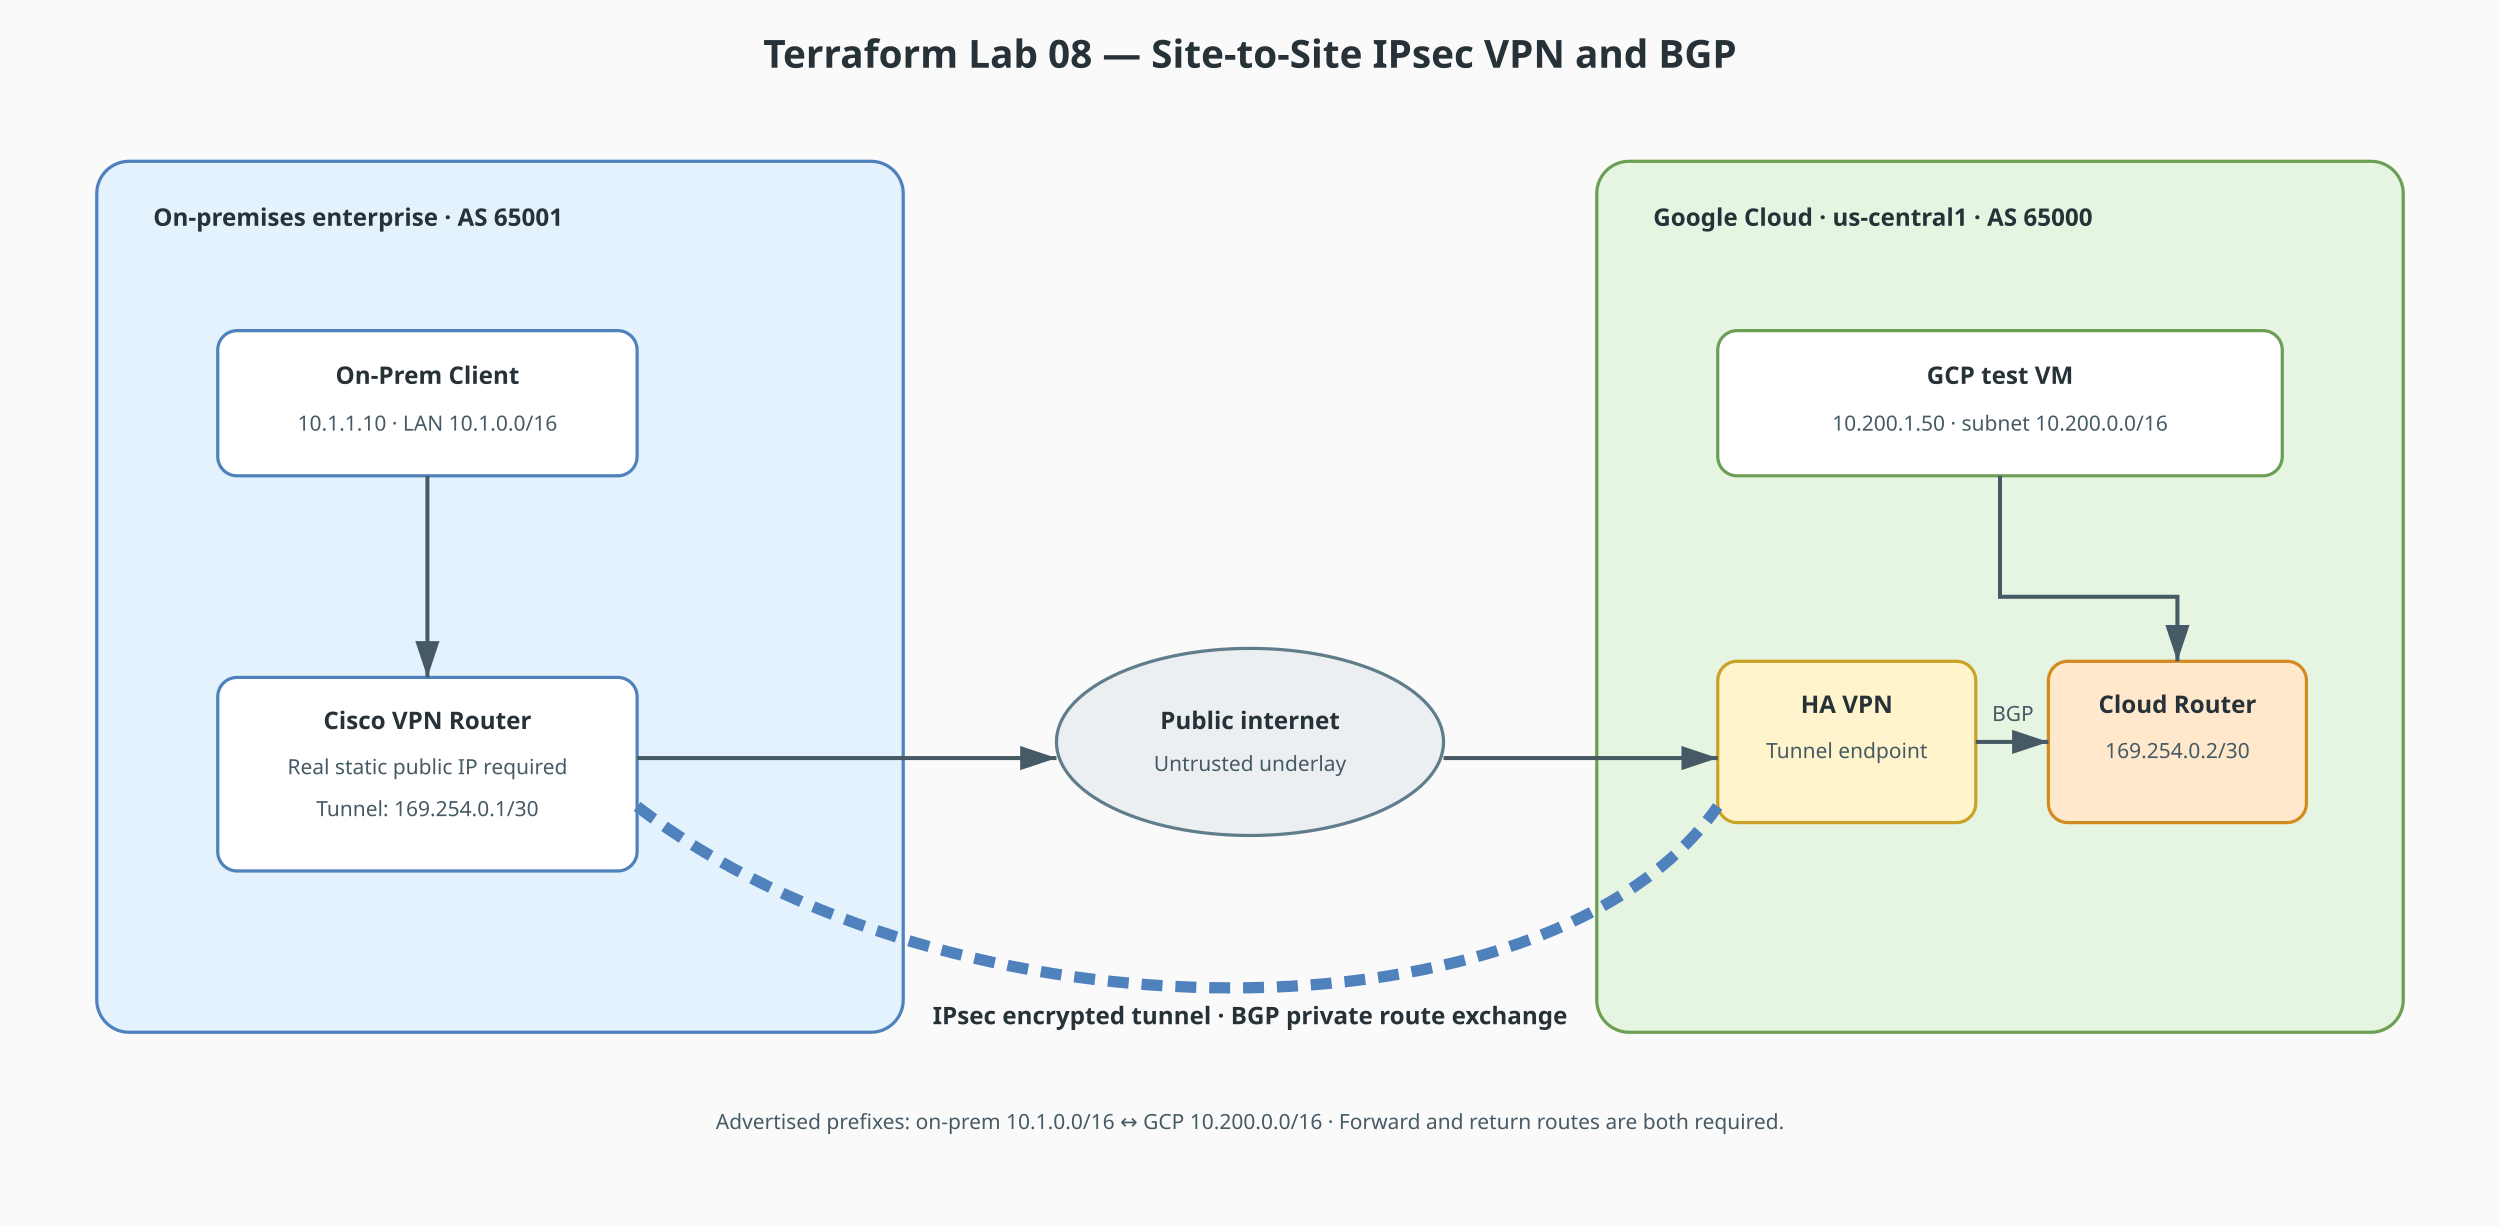
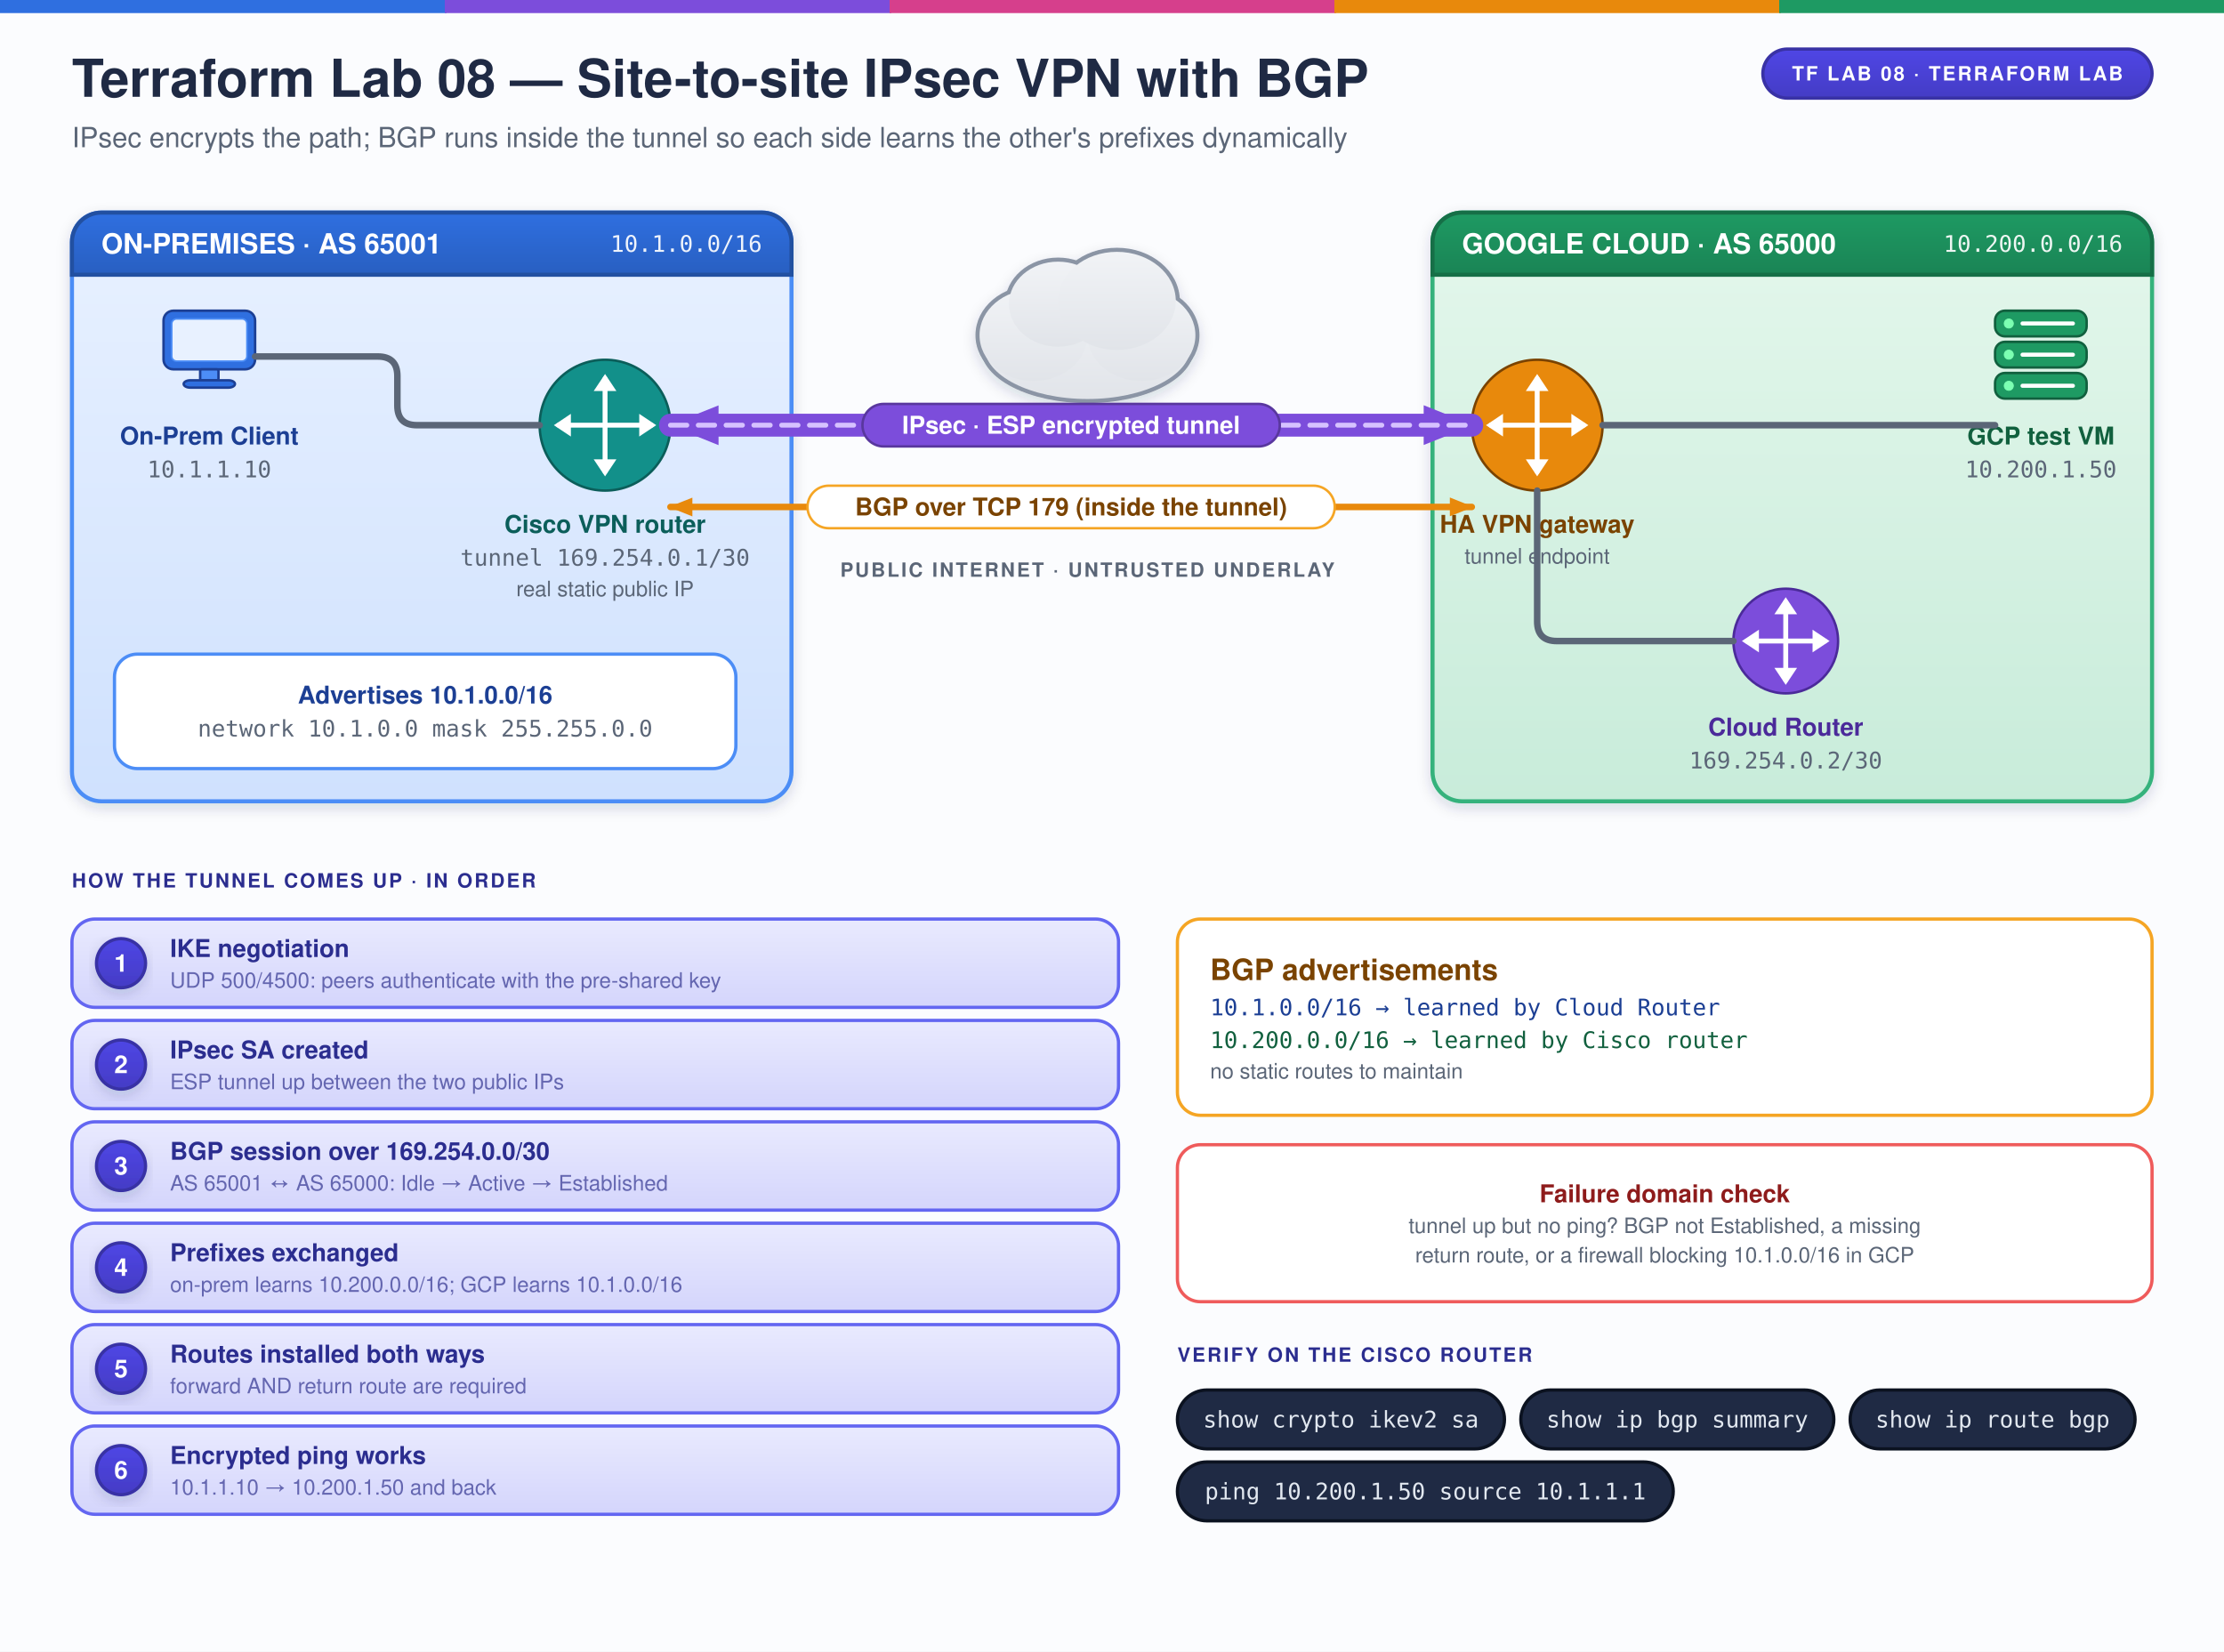
- <svg xmlns="http://www.w3.org/2000/svg" width="1550" height="760" viewBox="0 0 1550 760" role="img" aria-label="Site to site IPsec VPN with BGP">
+ <svg xmlns="http://www.w3.org/2000/svg" width="1360" height="1010" viewBox="0 0 1360 1010" role="img" aria-labelledby="t d">
  <defs>
-     <marker id="a" markerWidth="10" markerHeight="10" refX="9" refY="3" orient="auto">
-       <path d="M0 0L0 6L9 3z" fill="#455a64" />
+     <filter id="sh" x="-15%" y="-15%" width="130%" height="140%">
+       <feDropShadow dx="0" dy="3" stdDeviation="4" flood-color="#1B2A4A" flood-opacity="0.16" />
+     </filter>
+     <linearGradient id="g0" x1="0" y1="0" x2="0" y2="1">
+       <stop offset="0" stop-color="#4F46E5" />
+       <stop offset="1" stop-color="#443CC5" />
+     </linearGradient>
+     <linearGradient id="g1" x1="0" y1="0" x2="0" y2="1">
+       <stop offset="0" stop-color="#E8F1FF" />
+       <stop offset="1" stop-color="#CFE1FE" />
+     </linearGradient>
+     <linearGradient id="g2" x1="0" y1="0" x2="0" y2="1">
+       <stop offset="0" stop-color="#2F6FE0" />
+       <stop offset="1" stop-color="#285FC1" />
+     </linearGradient>
+     <linearGradient id="g3" x1="0" y1="0" x2="0" y2="1">
+       <stop offset="0" stop-color="#2F6FE0" />
+       <stop offset="1" stop-color="#2F6FE0" />
+     </linearGradient>
+     <linearGradient id="g4" x1="0" y1="0" x2="0" y2="1">
+       <stop offset="0" stop-color="#E8F1FF" />
+       <stop offset="1" stop-color="#E8F1FF" />
+     </linearGradient>
+     <linearGradient id="g5" x1="0" y1="0" x2="0" y2="1">
+       <stop offset="0" stop-color="#4C8DF6" />
+       <stop offset="1" stop-color="#4C8DF6" />
+     </linearGradient>
+     <linearGradient id="g6" x1="0" y1="0" x2="0" y2="1">
+       <stop offset="0" stop-color="#12908A" />
+       <stop offset="1" stop-color="#12908A" />
+     </linearGradient>
+     <linearGradient id="g7" x1="0" y1="0" x2="0" y2="1">
+       <stop offset="0" stop-color="#E4F7EC" />
+       <stop offset="1" stop-color="#C8ECDA" />
+     </linearGradient>
+     <linearGradient id="g8" x1="0" y1="0" x2="0" y2="1">
+       <stop offset="0" stop-color="#1E9A63" />
+       <stop offset="1" stop-color="#1A8455" />
+     </linearGradient>
+     <linearGradient id="g9" x1="0" y1="0" x2="0" y2="1">
+       <stop offset="0" stop-color="#E8890C" />
+       <stop offset="1" stop-color="#E8890C" />
+     </linearGradient>
+     <linearGradient id="g10" x1="0" y1="0" x2="0" y2="1">
+       <stop offset="0" stop-color="#7C4DDB" />
+       <stop offset="1" stop-color="#7C4DDB" />
+     </linearGradient>
+     <linearGradient id="g11" x1="0" y1="0" x2="0" y2="1">
+       <stop offset="0" stop-color="#1E9A63" />
+       <stop offset="1" stop-color="#1E9A63" />
+     </linearGradient>
+     <linearGradient id="g12" x1="0" y1="0" x2="0" y2="1">
+       <stop offset="0" stop-color="#7CFFB2" />
+       <stop offset="1" stop-color="#7CFFB2" />
+     </linearGradient>
+     <linearGradient id="g13" x1="0" y1="0" x2="0" y2="1">
+       <stop offset="0" stop-color="#F1F3F6" />
+       <stop offset="1" stop-color="#E1E4E9" />
+     </linearGradient>
+     <marker id="m0" markerWidth="30.4" markerHeight="24.3" refX="29.4" refY="12.2" orient="auto-start-reverse" markerUnits="userSpaceOnUse">
+       <path d="M0,0 L30.4,12.2 L0,24.3 z" fill="#7C4DDB" />
    </marker>
-     <style>.t{font:700 24px system-ui;fill:#263238}.h{font:700 15px system-ui;fill:#263238}.p{font:13px system-ui;fill:#455a64}.e{stroke:#455a64;stroke-width:2.5;fill:none;marker-end:url(#a)}.vpn{stroke:#4f81bd;stroke-width:7;fill:none;stroke-dasharray:13 8}</style>
+     <marker id="m1" markerWidth="14.4" markerHeight="11.5" refX="13.4" refY="5.8" orient="auto-start-reverse" markerUnits="userSpaceOnUse">
+       <path d="M0,0 L14.4,5.8 L0,11.5 z" fill="#E8890C" />
+     </marker>
+     <linearGradient id="g14" x1="0" y1="0" x2="0" y2="1">
+       <stop offset="0" stop-color="#FFFFFF" />
+       <stop offset="1" stop-color="#FFFFFF" />
+     </linearGradient>
+     <linearGradient id="g15" x1="0" y1="0" x2="0" y2="1">
+       <stop offset="0" stop-color="#E9EAFE" />
+       <stop offset="1" stop-color="#D4D5FC" />
+     </linearGradient>
+     <linearGradient id="g16" x1="0" y1="0" x2="0" y2="1">
+       <stop offset="0" stop-color="#1F2A44" />
+       <stop offset="1" stop-color="#1F2A44" />
+     </linearGradient>
  </defs>
-   <rect width="1550" height="760" fill="#fafafa" />
-   <text x="775" y="42" text-anchor="middle" class="t">Terraform Lab 08 — Site-to-Site IPsec VPN and BGP</text>
-   <rect x="60" y="100" width="500" height="540" rx="20" fill="#e3f2fd" stroke="#4f81bd" stroke-width="2" />
-   <text x="95" y="140" class="h">On-premises enterprise · AS 65001</text>
-   <rect x="135" y="205" width="260" height="90" rx="12" fill="#fff" stroke="#4f81bd" stroke-width="2" />
-   <text x="265" y="238" text-anchor="middle" class="h">On-Prem Client</text>
-   <text x="265" y="267" text-anchor="middle" class="p">10.1.1.10 · LAN 10.1.0.0/16</text>
-   <rect x="135" y="420" width="260" height="120" rx="12" fill="#fff" stroke="#4f81bd" stroke-width="2" />
-   <text x="265" y="452" text-anchor="middle" class="h">Cisco VPN Router</text>
-   <text x="265" y="480" text-anchor="middle" class="p">Real static public IP required</text>
-   <text x="265" y="506" text-anchor="middle" class="p">Tunnel: 169.254.0.1/30</text>
-   <rect x="990" y="100" width="500" height="540" rx="20" fill="#e6f4e2" stroke="#6c9f54" stroke-width="2" />
-   <text x="1025" y="140" class="h">Google Cloud · us-central1 · AS 65000</text>
-   <rect x="1065" y="205" width="350" height="90" rx="12" fill="#fff" stroke="#6c9f54" stroke-width="2" />
-   <text x="1240" y="238" text-anchor="middle" class="h">GCP test VM</text>
-   <text x="1240" y="267" text-anchor="middle" class="p">10.200.1.50 · subnet 10.200.0.0/16</text>
-   <rect x="1065" y="410" width="160" height="100" rx="12" fill="#fff4cc" stroke="#c9a227" stroke-width="2" />
-   <text x="1145" y="442" text-anchor="middle" class="h">HA VPN</text>
-   <text x="1145" y="470" text-anchor="middle" class="p">Tunnel endpoint</text>
-   <rect x="1270" y="410" width="160" height="100" rx="12" fill="#ffe8cc" stroke="#d38b20" stroke-width="2" />
-   <text x="1350" y="442" text-anchor="middle" class="h">Cloud Router</text>
-   <text x="1350" y="470" text-anchor="middle" class="p">169.254.0.2/30</text>
-   <ellipse cx="775" cy="460" rx="120" ry="58" fill="#eceff1" stroke="#607d8b" stroke-width="2" />
-   <text x="775" y="452" text-anchor="middle" class="h">Public internet</text>
-   <text x="775" y="478" text-anchor="middle" class="p">Untrusted underlay</text>
-   <path d="M265 295V420" class="e" />
-   <path d="M1240 295V370H1350V410" class="e" />
-   <path d="M395 470H655" class="e" />
-   <path d="M895 470H1065" class="e" />
-   <path d="M395 500C590 650 960 650 1065 500" class="vpn" />
-   <text x="775" y="635" text-anchor="middle" class="h">IPsec encrypted tunnel · BGP private route exchange</text>
-   <path d="M1225 460H1270" class="e" />
-   <text x="1248" y="447" text-anchor="middle" class="p">BGP</text>
-   <text x="775" y="700" text-anchor="middle" class="p">Advertised prefixes: on-prem 10.1.0.0/16 ↔ GCP 10.200.0.0/16 · Forward and return routes are both required.</text>
+   <rect width="1360" height="1010" fill="#FBFCFE" />
+   <rect x="0.0" y="0" width="273.0" height="8" fill="#2F6FE0" />
+   <rect x="272.0" y="0" width="273.0" height="8" fill="#7C4DDB" />
+   <rect x="544.0" y="0" width="273.0" height="8" fill="#D63F8C" />
+   <rect x="816.0" y="0" width="273.0" height="8" fill="#E8890C" />
+   <rect x="1088.0" y="0" width="273.0" height="8" fill="#1E9A63" />
+   <text x="44" y="59.2" text-anchor="start" font-family="system-ui,-apple-system,'Segoe UI',Helvetica,Arial,sans-serif" font-size="32" font-weight="700" fill="#1F2A44">Terraform Lab 08 — Site-to-site IPsec VPN with BGP</text>
+   <text x="44" y="90.0" text-anchor="start" font-family="system-ui,-apple-system,'Segoe UI',Helvetica,Arial,sans-serif" font-size="17" font-weight="400" fill="#5B6677">IPsec encrypts the path; BGP runs inside the tunnel so each side learns the other's prefixes dynamically</text>
+   <rect x="1078.0" y="30" width="238" height="30" rx="15.0" fill="url(#g0)" stroke="#3932A5" stroke-width="2" />
+   <text x="1197.0" y="49.2" text-anchor="middle" font-family="system-ui,-apple-system,'Segoe UI',Helvetica,Arial,sans-serif" font-size="12" font-weight="700" fill="#FFFFFF" letter-spacing="1.2">TF LAB 08 · TERRAFORM LAB</text>
+   <rect x="44" y="130" width="440" height="360" rx="18" fill="url(#g1)" stroke="#4C8DF6" stroke-width="2.5" filter="url(#sh)" />
+   <path d="M44,168 V148 a18,18 0 0 1 18,-18 H466 a18,18 0 0 1 18,18 V168 z" fill="url(#g2)" stroke="#2250A1" stroke-width="2.5" />
+   <text x="62" y="155.0" font-family="system-ui,-apple-system,'Segoe UI',Helvetica,Arial,sans-serif" font-size="17" font-weight="700" fill="#FFFFFF">ON-PREMISES · AS 65001</text>
+   <text x="466" y="154.0" text-anchor="end" font-family="ui-monospace,SFMono-Regular,Menlo,Consolas,monospace" font-size="14" fill="#FFFFFF" opacity=".92">10.1.0.0/16</text>
+   <rect x="100" y="190" width="56" height="35.84" rx="6" fill="url(#g3)" stroke="#1C3F94" stroke-width="1.5" />
+   <rect x="105" y="195" width="46" height="25.84" rx="3" fill="url(#g4)" stroke="#4C8DF6" stroke-width="1" />
+   <rect x="122.4" y="225.84" width="11.2" height="6.72" rx="1" fill="url(#g5)" stroke="#1C3F94" stroke-width="1.5" />
+   <rect x="112.32" y="232.56" width="31.36" height="4.48" rx="4" fill="url(#g3)" stroke="#1C3F94" stroke-width="1.5" />
+   <text x="128.0" y="271.8" text-anchor="middle" font-family="system-ui,-apple-system,'Segoe UI',Helvetica,Arial,sans-serif" font-size="15" font-weight="700" fill="#1C3F94">On-Prem Client</text>
+   <text x="128.0" y="291.9" text-anchor="middle" font-family="ui-monospace,SFMono-Regular,Menlo,Consolas,monospace" font-size="14" font-weight="500" fill="#5B6677">10.1.1.10</text>
+   <ellipse cx="370.0" cy="260.0" rx="40.0" ry="40.0" fill="url(#g6)" stroke="#0B5E5A" stroke-width="1.5" />
+   <path d="M341.6,260.0 L398.4,260.0" fill="none" stroke="#FFFFFF" stroke-width="3" stroke-linecap="round" stroke-linejoin="round" />
+   <path d="M370.0,231.6 L370.0,288.4" fill="none" stroke="#FFFFFF" stroke-width="3" stroke-linecap="round" stroke-linejoin="round" />
+   <polygon points="400.4,260.0 391.4,254.0 391.4,266.0" fill="#FFFFFF" stroke="#FFFFFF" />
+   <polygon points="339.6,260.0 348.6,266.0 348.6,254.0" fill="#FFFFFF" stroke="#FFFFFF" />
+   <polygon points="370.0,229.6 376.0,238.6 364.0,238.6" fill="#FFFFFF" stroke="#FFFFFF" />
+   <polygon points="370.0,290.4 364.0,281.4 376.0,281.4" fill="#FFFFFF" stroke="#FFFFFF" />
+   <text x="370.0" y="325.8" text-anchor="middle" font-family="system-ui,-apple-system,'Segoe UI',Helvetica,Arial,sans-serif" font-size="15" font-weight="700" fill="#0B5E5A">Cisco VPN router</text>
+   <text x="370.0" y="345.9" text-anchor="middle" font-family="ui-monospace,SFMono-Regular,Menlo,Consolas,monospace" font-size="14" font-weight="500" fill="#5B6677">tunnel 169.254.0.1/30</text>
+   <text x="370.0" y="364.6" text-anchor="middle" font-family="system-ui,-apple-system,'Segoe UI',Helvetica,Arial,sans-serif" font-size="13" font-weight="400" fill="#5B6677">real static public IP</text>
+   <rect x="876" y="130" width="440" height="360" rx="18" fill="url(#g7)" stroke="#34B27B" stroke-width="2.5" filter="url(#sh)" />
+   <path d="M876,168 V148 a18,18 0 0 1 18,-18 H1298 a18,18 0 0 1 18,18 V168 z" fill="url(#g8)" stroke="#166F47" stroke-width="2.5" />
+   <text x="894" y="155.0" font-family="system-ui,-apple-system,'Segoe UI',Helvetica,Arial,sans-serif" font-size="17" font-weight="700" fill="#FFFFFF">GOOGLE CLOUD · AS 65000</text>
+   <text x="1298" y="154.0" text-anchor="end" font-family="ui-monospace,SFMono-Regular,Menlo,Consolas,monospace" font-size="14" fill="#FFFFFF" opacity=".92">10.200.0.0/16</text>
+   <ellipse cx="940.0" cy="260.0" rx="40.0" ry="40.0" fill="url(#g9)" stroke="#7A4300" stroke-width="1.5" />
+   <path d="M911.6,260.0 L968.4,260.0" fill="none" stroke="#FFFFFF" stroke-width="3" stroke-linecap="round" stroke-linejoin="round" />
+   <path d="M940.0,231.6 L940.0,288.4" fill="none" stroke="#FFFFFF" stroke-width="3" stroke-linecap="round" stroke-linejoin="round" />
+   <polygon points="970.4,260.0 961.4,254.0 961.4,266.0" fill="#FFFFFF" stroke="#FFFFFF" />
+   <polygon points="909.6,260.0 918.6,266.0 918.6,254.0" fill="#FFFFFF" stroke="#FFFFFF" />
+   <polygon points="940.0,229.6 946.0,238.6 934.0,238.6" fill="#FFFFFF" stroke="#FFFFFF" />
+   <polygon points="940.0,290.4 934.0,281.4 946.0,281.4" fill="#FFFFFF" stroke="#FFFFFF" />
+   <text x="940.0" y="325.8" text-anchor="middle" font-family="system-ui,-apple-system,'Segoe UI',Helvetica,Arial,sans-serif" font-size="15" font-weight="700" fill="#7A4300">HA VPN gateway</text>
+   <text x="940.0" y="344.6" text-anchor="middle" font-family="system-ui,-apple-system,'Segoe UI',Helvetica,Arial,sans-serif" font-size="13" font-weight="400" fill="#5B6677">tunnel endpoint</text>
+   <ellipse cx="1092.0" cy="392.0" rx="32.0" ry="32.0" fill="url(#g10)" stroke="#4B2A9A" stroke-width="1.5" />
+   <path d="M1068.1,392.0 L1115.9,392.0" fill="none" stroke="#FFFFFF" stroke-width="3" stroke-linecap="round" stroke-linejoin="round" />
+   <path d="M1092.0,368.1 L1092.0,415.9" fill="none" stroke="#FFFFFF" stroke-width="3" stroke-linecap="round" stroke-linejoin="round" />
+   <polygon points="1117.9,392.0 1108.9,386.0 1108.9,398.0" fill="#FFFFFF" stroke="#FFFFFF" />
+   <polygon points="1066.1,392.0 1075.1,398.0 1075.1,386.0" fill="#FFFFFF" stroke="#FFFFFF" />
+   <polygon points="1092.0,366.1 1098.0,375.1 1086.0,375.1" fill="#FFFFFF" stroke="#FFFFFF" />
+   <polygon points="1092.0,417.9 1086.0,408.9 1098.0,408.9" fill="#FFFFFF" stroke="#FFFFFF" />
+   <text x="1092.0" y="449.8" text-anchor="middle" font-family="system-ui,-apple-system,'Segoe UI',Helvetica,Arial,sans-serif" font-size="15" font-weight="700" fill="#4B2A9A">Cloud Router</text>
+   <text x="1092.0" y="469.9" text-anchor="middle" font-family="ui-monospace,SFMono-Regular,Menlo,Consolas,monospace" font-size="14" font-weight="500" fill="#5B6677">169.254.0.2/30</text>
+   <rect x="1220" y="190.0" width="56" height="15.68" rx="6" fill="url(#g11)" stroke="#11603E" stroke-width="1.5" />
+   <ellipse cx="1228.4" cy="197.84" rx="2.8" ry="2.8" fill="url(#g12)" stroke="#7CFFB2" stroke-width="0.5" />
+   <path d="M1236.8,197.8 L1267.6,197.8" fill="none" stroke="#FFFFFF" stroke-width="2.5" stroke-linecap="round" stroke-linejoin="round" />
+   <rect x="1220" y="209.04" width="56" height="15.68" rx="6" fill="url(#g11)" stroke="#11603E" stroke-width="1.5" />
+   <ellipse cx="1228.4" cy="216.88" rx="2.8" ry="2.8" fill="url(#g12)" stroke="#7CFFB2" stroke-width="0.5" />
+   <path d="M1236.8,216.9 L1267.6,216.9" fill="none" stroke="#FFFFFF" stroke-width="2.5" stroke-linecap="round" stroke-linejoin="round" />
+   <rect x="1220" y="228.08" width="56" height="15.68" rx="6" fill="url(#g11)" stroke="#11603E" stroke-width="1.5" />
+   <ellipse cx="1228.4" cy="235.92" rx="2.8" ry="2.8" fill="url(#g12)" stroke="#7CFFB2" stroke-width="0.5" />
+   <path d="M1236.8,235.9 L1267.6,235.9" fill="none" stroke="#FFFFFF" stroke-width="2.5" stroke-linecap="round" stroke-linejoin="round" />
+   <text x="1248.0" y="271.8" text-anchor="middle" font-family="system-ui,-apple-system,'Segoe UI',Helvetica,Arial,sans-serif" font-size="15" font-weight="700" fill="#11603E">GCP test VM</text>
+   <text x="1248.0" y="291.9" text-anchor="middle" font-family="ui-monospace,SFMono-Regular,Menlo,Consolas,monospace" font-size="14" font-weight="500" fill="#5B6677">10.200.1.50</text>
+   <g filter="url(#sh)">
+     <ellipse cx="665.0" cy="212.0" rx="63.0" ry="32.0" fill="#8B95A5" stroke="#8B95A5" stroke-width="5.0" />
+     <ellipse cx="632.0" cy="205.0" rx="33.0" ry="28" fill="#8B95A5" stroke="#8B95A5" stroke-width="5.0" />
+     <ellipse cx="698.0" cy="205.0" rx="33.0" ry="28" fill="#8B95A5" stroke="#8B95A5" stroke-width="5.0" />
+     <ellipse cx="647.0" cy="186.0" rx="30.0" ry="26.0" fill="#8B95A5" stroke="#8B95A5" stroke-width="5.0" />
+     <ellipse cx="683.0" cy="184.0" rx="36.0" ry="30.0" fill="#8B95A5" stroke="#8B95A5" stroke-width="5.0" />
+     <ellipse cx="665.0" cy="212.0" rx="63.0" ry="32.0" fill="url(#g13)" />
+     <ellipse cx="632.0" cy="205.0" rx="33.0" ry="28" fill="url(#g13)" />
+     <ellipse cx="698.0" cy="205.0" rx="33.0" ry="28" fill="url(#g13)" />
+     <ellipse cx="647.0" cy="186.0" rx="30.0" ry="26.0" fill="url(#g13)" />
+     <ellipse cx="683.0" cy="184.0" rx="36.0" ry="30.0" fill="url(#g13)" />
+   </g>
+   <text x="665" y="352.7" text-anchor="middle" font-family="system-ui,-apple-system,'Segoe UI',Helvetica,Arial,sans-serif" font-size="12" font-weight="700" fill="#5B6677" letter-spacing="1.2">PUBLIC INTERNET · UNTRUSTED UNDERLAY</text>
+   <path d="M156.0,218.0 L231.0,218.0 Q243.0,218.0 243.0,230.0 L243.0,248.0 Q243.0,260.0 255.0,260.0 L330.0,260.0" fill="none" stroke="#5B6677" stroke-width="4" stroke-linecap="round" stroke-linejoin="round" />
+   <path d="M410.0,260.0 L900.0,260.0" fill="none" stroke="#7C4DDB" stroke-width="14" stroke-linecap="round" stroke-linejoin="round" marker-end="url(#m0)" marker-start="url(#m0)" />
+   <path d="M410.0,260.0 L900.0,260.0" fill="none" stroke="#D6C2FF" stroke-width="3" stroke-linecap="round" stroke-linejoin="round" stroke-dasharray="10 7" />
+   <rect x="527.4" y="247.0" width="255.2" height="26" rx="13.0" fill="url(#g10)" stroke="#59379E" stroke-width="1.5" />
+   <text x="655.0" y="265.2" text-anchor="middle" font-family="system-ui,-apple-system,'Segoe UI',Helvetica,Arial,sans-serif" font-size="15" font-weight="700" fill="#FFFFFF">IPsec · ESP encrypted tunnel</text>
+   <path d="M410.0,310.0 L900.0,310.0" fill="none" stroke="#E8890C" stroke-width="4" stroke-linecap="round" stroke-linejoin="round" marker-end="url(#m1)" marker-start="url(#m1)" />
+   <rect x="493.8" y="297.0" width="322.4" height="26" rx="13.0" fill="url(#g14)" stroke="#F5A524" stroke-width="1.5" />
+   <text x="655.0" y="315.2" text-anchor="middle" font-family="system-ui,-apple-system,'Segoe UI',Helvetica,Arial,sans-serif" font-size="15" font-weight="700" fill="#7A4300">BGP over TCP 179 (inside the tunnel)</text>
+   <path d="M980.0,260.0 L1220.0,260.0" fill="none" stroke="#5B6677" stroke-width="4" stroke-linecap="round" stroke-linejoin="round" />
+   <path d="M940.0,300.0 L940.0,380.0 Q940.0,392.0 952.0,392.0 L1060.0,392.0" fill="none" stroke="#5B6677" stroke-width="4" stroke-linecap="round" stroke-linejoin="round" />
+   <rect x="70" y="400" width="380" height="70" rx="14" fill="url(#g14)" stroke="#4C8DF6" stroke-width="2" />
+   <text x="260.0" y="430.2" text-anchor="middle" font-family="system-ui,-apple-system,'Segoe UI',Helvetica,Arial,sans-serif" font-size="15" font-weight="700" fill="#1C3F94">Advertises 10.1.0.0/16</text>
+   <text x="260.0" y="450.4" text-anchor="middle" font-family="ui-monospace,SFMono-Regular,Menlo,Consolas,monospace" font-size="14" font-weight="500" fill="#5B6677">network 10.1.0.0 mask 255.255.0.0</text>
+   <text x="44" y="542.7" text-anchor="start" font-family="system-ui,-apple-system,'Segoe UI',Helvetica,Arial,sans-serif" font-size="12" font-weight="700" fill="#2B2D8F" letter-spacing="1.2">HOW THE TUNNEL COMES UP · IN ORDER</text>
+   <text x="44" y="544.7" text-anchor="start" font-family="system-ui,-apple-system,'Segoe UI',Helvetica,Arial,sans-serif" font-size="12" font-weight="700" fill="#2B2D8F" letter-spacing="1.2" />
+   <rect x="44" y="562" width="640" height="54" rx="14" fill="url(#g15)" stroke="#6366F1" stroke-width="2" />
+   <text x="104" y="585.2" text-anchor="start" font-family="system-ui,-apple-system,'Segoe UI',Helvetica,Arial,sans-serif" font-size="15" font-weight="700" fill="#2B2D8F">IKE negotiation</text>
+   <text x="104" y="604.0" text-anchor="start" font-family="system-ui,-apple-system,'Segoe UI',Helvetica,Arial,sans-serif" font-size="13" font-weight="400" fill="#6466B0">UDP 500/4500: peers authenticate with the pre-shared key</text>
+   <ellipse cx="74.0" cy="589.0" rx="15.0" ry="15.0" fill="url(#g0)" stroke="#3932A5" stroke-width="2" filter="url(#sh)" />
+   <text x="74.0" y="594.2" text-anchor="middle" font-family="system-ui,-apple-system,'Segoe UI',Helvetica,Arial,sans-serif" font-size="15" font-weight="700" fill="#FFFFFF">1</text>
+   <rect x="44" y="624" width="640" height="54" rx="14" fill="url(#g15)" stroke="#6366F1" stroke-width="2" />
+   <text x="104" y="647.2" text-anchor="start" font-family="system-ui,-apple-system,'Segoe UI',Helvetica,Arial,sans-serif" font-size="15" font-weight="700" fill="#2B2D8F">IPsec SA created</text>
+   <text x="104" y="666.0" text-anchor="start" font-family="system-ui,-apple-system,'Segoe UI',Helvetica,Arial,sans-serif" font-size="13" font-weight="400" fill="#6466B0">ESP tunnel up between the two public IPs</text>
+   <ellipse cx="74.0" cy="651.0" rx="15.0" ry="15.0" fill="url(#g0)" stroke="#3932A5" stroke-width="2" filter="url(#sh)" />
+   <text x="74.0" y="656.2" text-anchor="middle" font-family="system-ui,-apple-system,'Segoe UI',Helvetica,Arial,sans-serif" font-size="15" font-weight="700" fill="#FFFFFF">2</text>
+   <rect x="44" y="686" width="640" height="54" rx="14" fill="url(#g15)" stroke="#6366F1" stroke-width="2" />
+   <text x="104" y="709.2" text-anchor="start" font-family="system-ui,-apple-system,'Segoe UI',Helvetica,Arial,sans-serif" font-size="15" font-weight="700" fill="#2B2D8F">BGP session over 169.254.0.0/30</text>
+   <text x="104" y="728.0" text-anchor="start" font-family="system-ui,-apple-system,'Segoe UI',Helvetica,Arial,sans-serif" font-size="13" font-weight="400" fill="#6466B0">AS 65001 ↔ AS 65000: Idle → Active → Established</text>
+   <ellipse cx="74.0" cy="713.0" rx="15.0" ry="15.0" fill="url(#g0)" stroke="#3932A5" stroke-width="2" filter="url(#sh)" />
+   <text x="74.0" y="718.2" text-anchor="middle" font-family="system-ui,-apple-system,'Segoe UI',Helvetica,Arial,sans-serif" font-size="15" font-weight="700" fill="#FFFFFF">3</text>
+   <rect x="44" y="748" width="640" height="54" rx="14" fill="url(#g15)" stroke="#6366F1" stroke-width="2" />
+   <text x="104" y="771.2" text-anchor="start" font-family="system-ui,-apple-system,'Segoe UI',Helvetica,Arial,sans-serif" font-size="15" font-weight="700" fill="#2B2D8F">Prefixes exchanged</text>
+   <text x="104" y="790.0" text-anchor="start" font-family="system-ui,-apple-system,'Segoe UI',Helvetica,Arial,sans-serif" font-size="13" font-weight="400" fill="#6466B0">on-prem learns 10.200.0.0/16; GCP learns 10.1.0.0/16</text>
+   <ellipse cx="74.0" cy="775.0" rx="15.0" ry="15.0" fill="url(#g0)" stroke="#3932A5" stroke-width="2" filter="url(#sh)" />
+   <text x="74.0" y="780.2" text-anchor="middle" font-family="system-ui,-apple-system,'Segoe UI',Helvetica,Arial,sans-serif" font-size="15" font-weight="700" fill="#FFFFFF">4</text>
+   <rect x="44" y="810" width="640" height="54" rx="14" fill="url(#g15)" stroke="#6366F1" stroke-width="2" />
+   <text x="104" y="833.2" text-anchor="start" font-family="system-ui,-apple-system,'Segoe UI',Helvetica,Arial,sans-serif" font-size="15" font-weight="700" fill="#2B2D8F">Routes installed both ways</text>
+   <text x="104" y="852.0" text-anchor="start" font-family="system-ui,-apple-system,'Segoe UI',Helvetica,Arial,sans-serif" font-size="13" font-weight="400" fill="#6466B0">forward AND return route are required</text>
+   <ellipse cx="74.0" cy="837.0" rx="15.0" ry="15.0" fill="url(#g0)" stroke="#3932A5" stroke-width="2" filter="url(#sh)" />
+   <text x="74.0" y="842.2" text-anchor="middle" font-family="system-ui,-apple-system,'Segoe UI',Helvetica,Arial,sans-serif" font-size="15" font-weight="700" fill="#FFFFFF">5</text>
+   <rect x="44" y="872" width="640" height="54" rx="14" fill="url(#g15)" stroke="#6366F1" stroke-width="2" />
+   <text x="104" y="895.2" text-anchor="start" font-family="system-ui,-apple-system,'Segoe UI',Helvetica,Arial,sans-serif" font-size="15" font-weight="700" fill="#2B2D8F">Encrypted ping works</text>
+   <text x="104" y="914.0" text-anchor="start" font-family="system-ui,-apple-system,'Segoe UI',Helvetica,Arial,sans-serif" font-size="13" font-weight="400" fill="#6466B0">10.1.1.10 → 10.200.1.50 and back</text>
+   <ellipse cx="74.0" cy="899.0" rx="15.0" ry="15.0" fill="url(#g0)" stroke="#3932A5" stroke-width="2" filter="url(#sh)" />
+   <text x="74.0" y="904.2" text-anchor="middle" font-family="system-ui,-apple-system,'Segoe UI',Helvetica,Arial,sans-serif" font-size="15" font-weight="700" fill="#FFFFFF">6</text>
+   <rect x="720" y="562" width="596" height="120" rx="14" fill="url(#g14)" stroke="#F5A524" stroke-width="2" />
+   <text x="740" y="599.3" text-anchor="start" font-family="system-ui,-apple-system,'Segoe UI',Helvetica,Arial,sans-serif" font-size="18" font-weight="700" fill="#7A4300">BGP advertisements</text>
+   <text x="740" y="620.9" text-anchor="start" font-family="ui-monospace,SFMono-Regular,Menlo,Consolas,monospace" font-size="14" font-weight="500" fill="#1C3F94">10.1.0.0/16   → learned by Cloud Router</text>
+   <text x="740" y="640.9" text-anchor="start" font-family="ui-monospace,SFMono-Regular,Menlo,Consolas,monospace" font-size="14" font-weight="500" fill="#11603E">10.200.0.0/16 → learned by Cisco router</text>
+   <text x="740" y="659.5" text-anchor="start" font-family="system-ui,-apple-system,'Segoe UI',Helvetica,Arial,sans-serif" font-size="13" font-weight="400" fill="#5B6677">no static routes to maintain</text>
+   <rect x="720" y="700" width="596" height="96" rx="14" fill="url(#g14)" stroke="#EF5B5B" stroke-width="2" />
+   <text x="1018.0" y="735.2" text-anchor="middle" font-family="system-ui,-apple-system,'Segoe UI',Helvetica,Arial,sans-serif" font-size="15" font-weight="700" fill="#8E1B1B">Failure domain check</text>
+   <text x="1018.0" y="754.0" text-anchor="middle" font-family="system-ui,-apple-system,'Segoe UI',Helvetica,Arial,sans-serif" font-size="13" font-weight="400" fill="#5B6677">tunnel up but no ping?  BGP not Established, a missing</text>
+   <text x="1018.0" y="772.0" text-anchor="middle" font-family="system-ui,-apple-system,'Segoe UI',Helvetica,Arial,sans-serif" font-size="13" font-weight="400" fill="#5B6677">return route, or a firewall blocking 10.1.0.0/16 in GCP</text>
+   <text x="720" y="832.7" text-anchor="start" font-family="system-ui,-apple-system,'Segoe UI',Helvetica,Arial,sans-serif" font-size="12" font-weight="700" fill="#2B2D8F" letter-spacing="1.2">VERIFY ON THE CISCO ROUTER</text>
+   <rect x="720" y="850" width="200.0" height="36" rx="18.0" fill="url(#g16)" stroke="#0B1220" stroke-width="2" />
+   <text x="820.0" y="872.9" text-anchor="middle" font-family="ui-monospace,SFMono-Regular,Menlo,Consolas,monospace" font-size="14" font-weight="500" fill="#E2E8F0">show crypto ikev2 sa</text>
+   <rect x="930.0" y="850" width="191.4" height="36" rx="18.0" fill="url(#g16)" stroke="#0B1220" stroke-width="2" />
+   <text x="1025.7" y="872.9" text-anchor="middle" font-family="ui-monospace,SFMono-Regular,Menlo,Consolas,monospace" font-size="14" font-weight="500" fill="#E2E8F0">show ip bgp summary</text>
+   <rect x="1131.4" y="850" width="174.2" height="36" rx="18.0" fill="url(#g16)" stroke="#0B1220" stroke-width="2" />
+   <text x="1218.5" y="872.9" text-anchor="middle" font-family="ui-monospace,SFMono-Regular,Menlo,Consolas,monospace" font-size="14" font-weight="500" fill="#E2E8F0">show ip route bgp</text>
+   <rect x="720" y="894" width="303.2" height="36" rx="18.0" fill="url(#g16)" stroke="#0B1220" stroke-width="2" />
+   <text x="871.6" y="916.9" text-anchor="middle" font-family="ui-monospace,SFMono-Regular,Menlo,Consolas,monospace" font-size="14" font-weight="500" fill="#E2E8F0">ping 10.200.1.50 source 10.1.1.1</text>
</svg>
